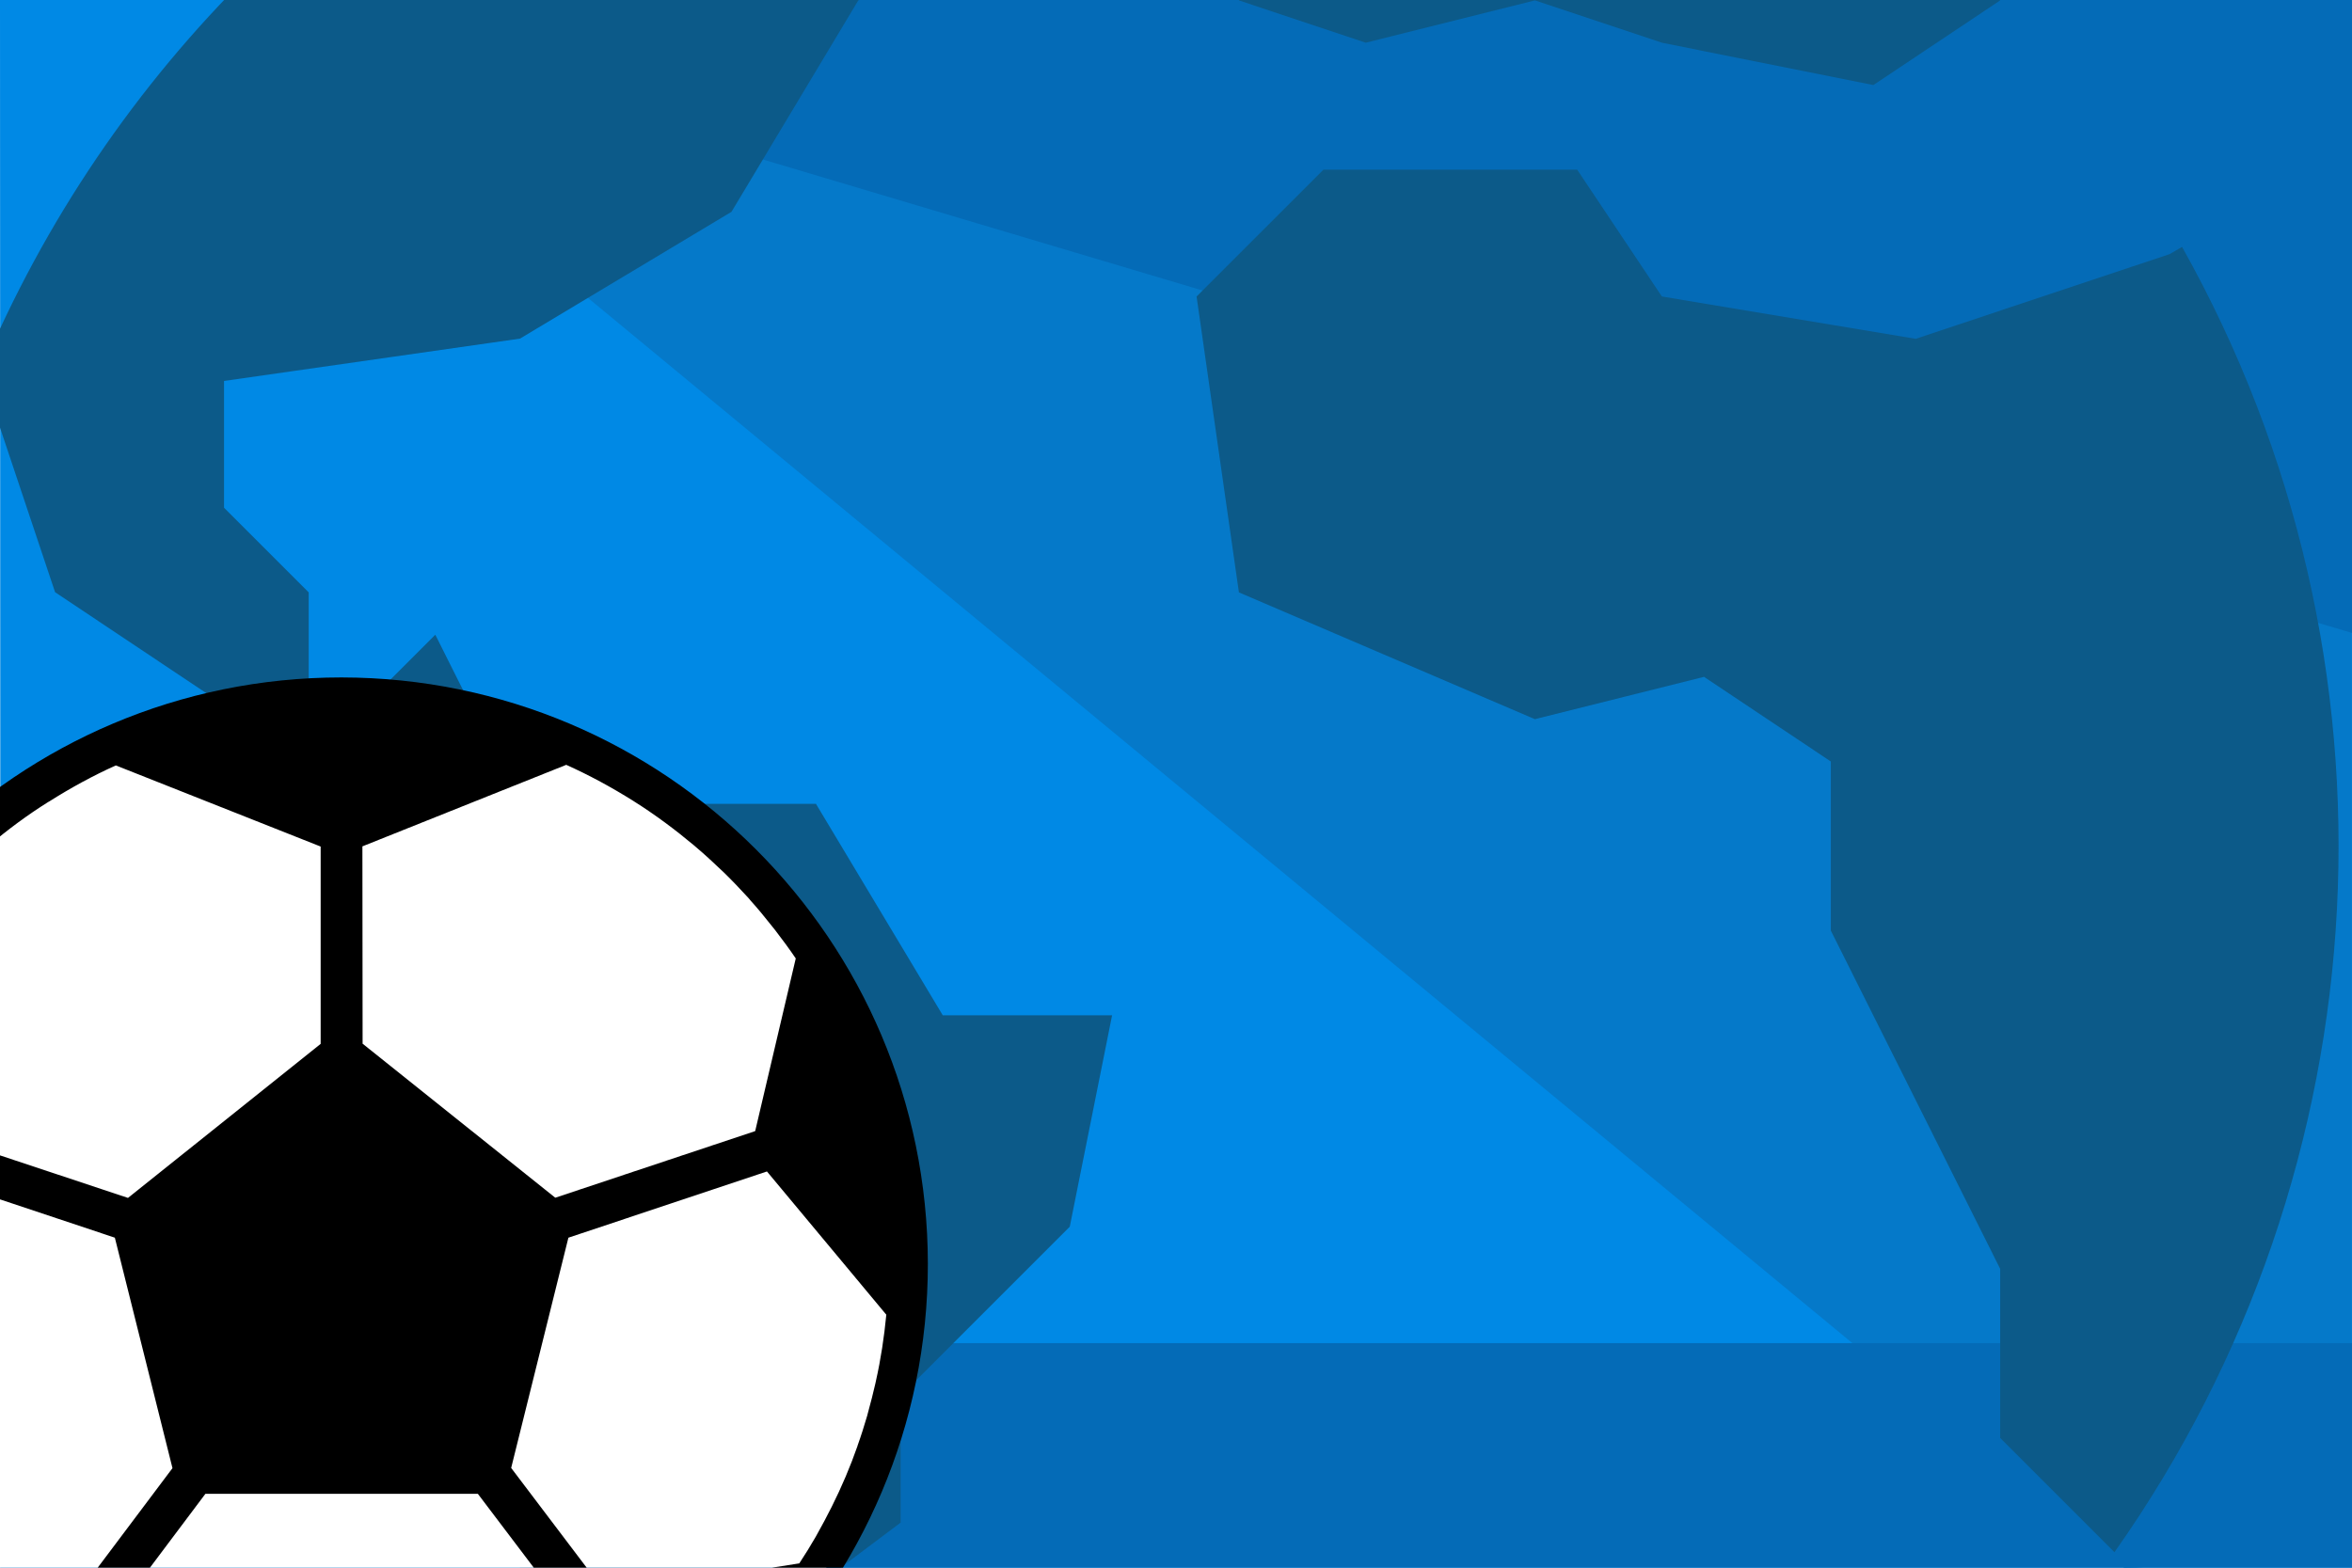
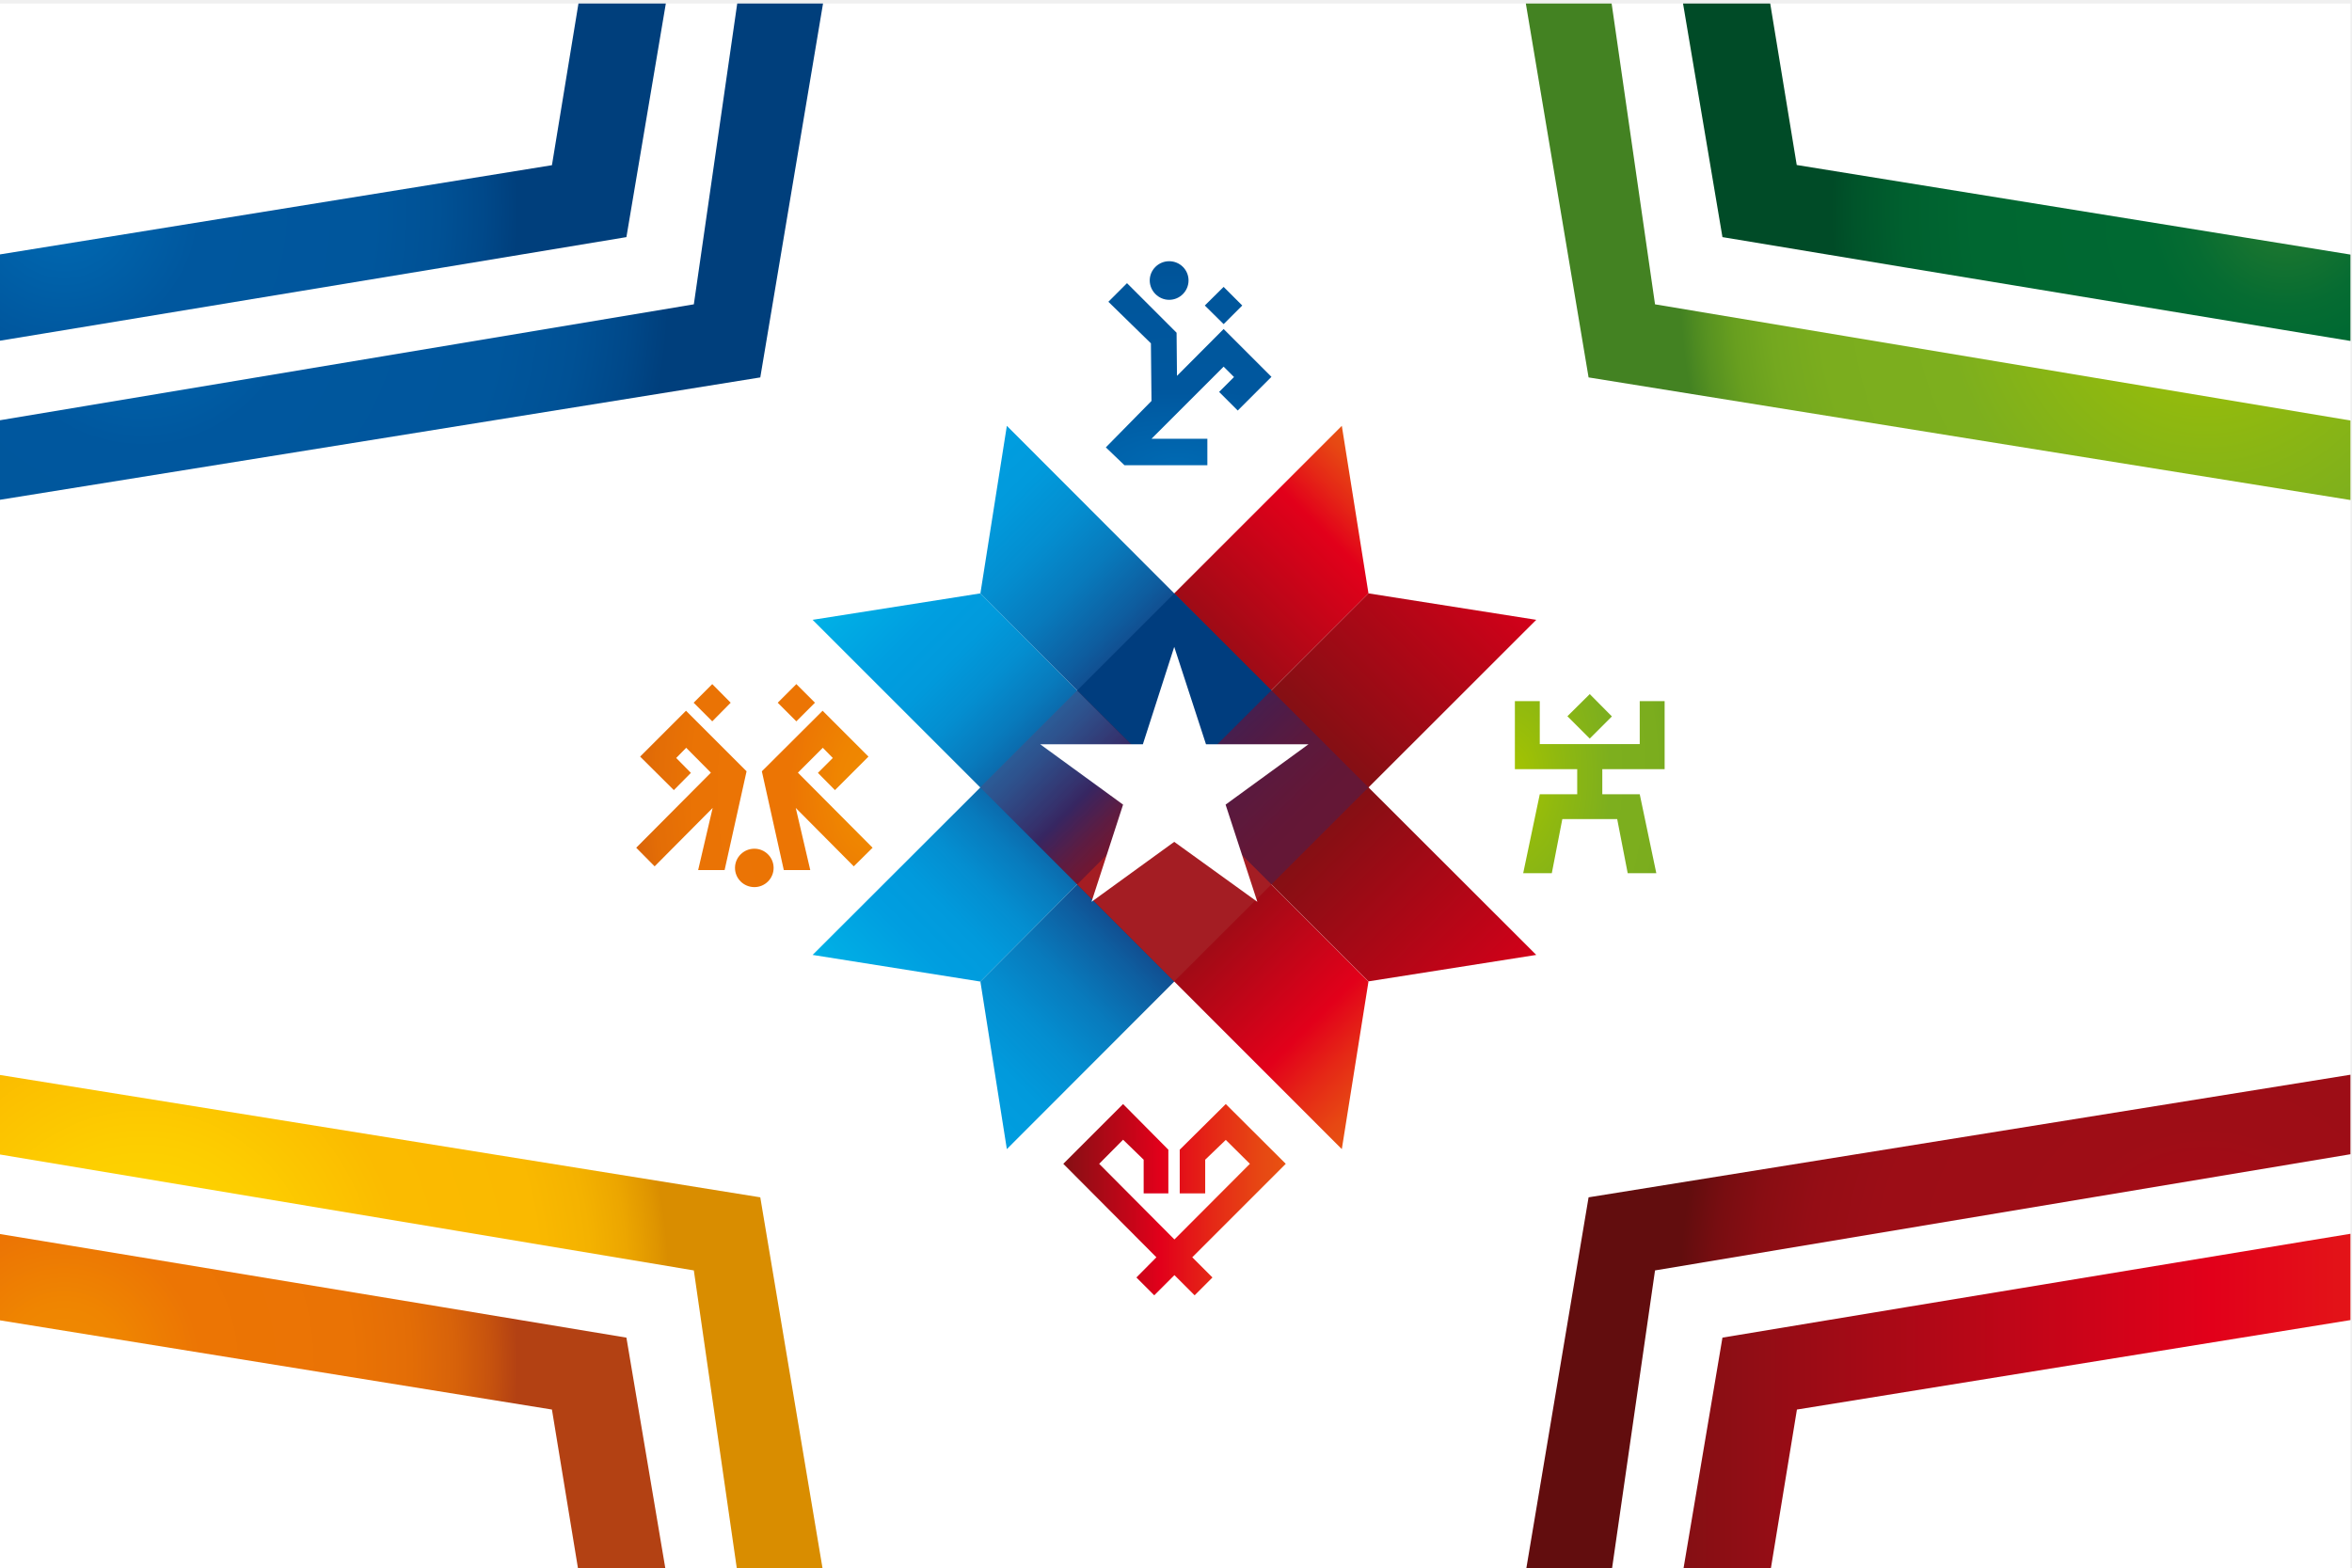
<svg xmlns="http://www.w3.org/2000/svg" xmlns:xlink="http://www.w3.org/1999/xlink" version="1.1" id="Layer_1" x="0px" y="0px" viewBox="0 0 1200 800" style="enable-background:new 0 0 1200 800;" xml:space="preserve">
  <style type="text/css">
- 	.st0{fill:#0089E5;}
- 	.st1{fill:#0579C9;}
- 	.st2{fill:#046BB7;}
- 	.st3{clip-path:url(#SVGID_2_);}
- 	.st4{fill:#0C5A89;}
- 	.st5{fill:#FFFFFF;}
+ 	.st0{fill:#FFFFFF;}
+ 	.st1{fill:none;}
+ 	.st2{clip-path:url(#SVGID_2_);}
+ 	.st3{clip-path:url(#SVGID_4_);fill:url(#SVGID_5_);}
+ 	.st4{clip-path:url(#SVGID_15_);}
+ 	.st5{clip-path:url(#SVGID_17_);fill:url(#SVGID_18_);}
+ 	.st6{clip-path:url(#SVGID_20_);fill:url(#SVGID_21_);}
+ 	.st7{clip-path:url(#SVGID_23_);}
+ 	.st8{clip-path:url(#SVGID_25_);fill:url(#SVGID_26_);}
+ 	.st9{clip-path:url(#SVGID_28_);}
+ 	.st10{clip-path:url(#SVGID_30_);fill:url(#SVGID_31_);}
+ 	.st11{clip-path:url(#SVGID_33_);}
+ 	.st12{clip-path:url(#SVGID_35_);fill:url(#SVGID_36_);}
+ 	.st13{clip-path:url(#SVGID_38_);fill:#A41D23;}
+ 	.st14{opacity:0.15;clip-path:url(#SVGID_40_);}
+ 	.st15{clip-path:url(#SVGID_42_);fill:#E2071A;}
+ 	.st16{clip-path:url(#SVGID_44_);fill:#003D7E;}
+ 	.st17{opacity:0.3;clip-path:url(#SVGID_46_);}
+ 	.st18{clip-path:url(#SVGID_48_);fill:#162983;}
+ 	.st19{clip-path:url(#SVGID_50_);fill:#FFFFFF;}
+ 	.st20{clip-path:url(#SVGID_52_);}
+ 	.st21{clip-path:url(#SVGID_54_);fill:url(#SVGID_55_);}
+ 	.st22{fill:url(#SVGID_56_);}
+ 	.st23{clip-path:url(#SVGID_58_);}
+ 	.st24{fill:url(#SVGID_59_);}
+ 	.st25{fill:url(#SVGID_60_);}
+ 	.st26{fill:url(#SVGID_61_);}
+ 	.st27{fill:url(#SVGID_62_);}
+ 	.st28{fill:url(#SVGID_64_);}
+ 	.st29{fill:url(#SVGID_65_);}
+ 	.st30{fill:url(#SVGID_66_);}
+ 	.st31{fill:url(#SVGID_67_);}
</style>
+   <rect x="-0.8" y="1.8" class="st0" width="1200" height="800" />
+   <path class="st1" d="M299.2,401.8c0,165.7,134.3,300,299.9,300c165.8,0,300.1-134.3,300.1-300s-134.3-300-300.1-300  C433.5,101.8,299.2,236.1,299.2,401.8" />
  <g>
    <g>
-       <path class="st0" d="M1200,800H0.3L0,0h1200V800z" />
-       <path class="st1" d="M116.1,0h967.7c63.9,0,116.1,50.7,116.1,114.6v570.9c0,63.8-52.3,114.6-116.1,114.6" />
-       <g>
-         <path class="st2" d="M116.1,0H1200v323" />
-         <path class="st2" d="M1200,685.4c0,63.8,0,114.6,0,114.6H0c0,0,0-50.7,0-114.6" />
+       <g>
+         <g>
+           <defs>
+             <rect id="SVGID_1_" x="44.8" y="-151.4" width="1108.7" height="1108.8" />
+           </defs>
+           <clipPath id="SVGID_2_">
+             <use xlink:href="#SVGID_1_" style="overflow:visible;" />
+           </clipPath>
+           <g class="st2">
+             <g>
+               <g>
+                 <defs>
+                   <path id="SVGID_3_" d="M586.6,143.1c0-5.4,4.5-9.8,9.9-9.8c5.5,0,9.9,4.4,9.9,9.8c0,5.4-4.4,9.9-9.9,9.9          C591.1,153,586.6,148.5,586.6,143.1 M616,237.4v-13.5h-28.5l36.8-36.8l5.3,5.3L622,200l9.5,9.5l17.2-17.2l-24.4-24.4          l-23.8,23.9l-0.2-22L575,144.5l-9.5,9.5l21.7,21.2l0.3,29.4l-23.3,23.7l9.5,9.1C573.6,237.4,616,237.4,616,237.4z           M624.3,165.4l9.5-9.5l-9.5-9.5l-9.6,9.5L624.3,165.4z" />
+                 </defs>
+                 <clipPath id="SVGID_4_">
+                   <use xlink:href="#SVGID_3_" style="overflow:visible;" />
+                 </clipPath>
+                 <radialGradient id="SVGID_5_" cx="-934.983" cy="898.908" r="28.781" gradientTransform="matrix(-6.491845e-03 -4.679 -10.6495 1.468156e-02 10167.634 -4149.374)" gradientUnits="userSpaceOnUse">
+                   <stop offset="0" style="stop-color:#006AB3" />
+                   <stop offset="0.3" style="stop-color:#00579E" />
+                   <stop offset="0.683" style="stop-color:#00569C" />
+                   <stop offset="0.827" style="stop-color:#005195" />
+                   <stop offset="0.931" style="stop-color:#004889" />
+                   <stop offset="1" style="stop-color:#003F7C" />
+                 </radialGradient>
+                 <polygon class="st3" points="564.1,237.5 563.9,133.3 648.7,133.2 648.9,237.4        " />
+               </g>
+             </g>
+           </g>
+         </g>
+       </g>
+       <g>
+         <g>
+           <defs>
+             <rect id="SVGID_6_" x="44.8" y="-151.4" width="1108.7" height="1108.8" />
+           </defs>
+           <clipPath id="SVGID_7_">
+             <use xlink:href="#SVGID_6_" style="overflow:visible;" />
+           </clipPath>
+         </g>
+       </g>
+       <g>
+         <g>
+           <defs>
+             <rect id="SVGID_8_" x="44.8" y="-151.4" width="1108.7" height="1108.8" />
+           </defs>
+           <clipPath id="SVGID_9_">
+             <use xlink:href="#SVGID_8_" style="overflow:visible;" />
+           </clipPath>
+         </g>
+       </g>
+       <g>
+         <g>
+           <defs>
+             <rect id="SVGID_10_" x="44.8" y="-151.4" width="1108.7" height="1108.8" />
+           </defs>
+           <clipPath id="SVGID_11_">
+             <use xlink:href="#SVGID_10_" style="overflow:visible;" />
+           </clipPath>
+         </g>
+       </g>
+       <g>
+         <g>
+           <defs>
+             <rect id="SVGID_12_" x="44.8" y="-151.4" width="1108.7" height="1108.8" />
+           </defs>
+           <clipPath id="SVGID_13_">
+             <use xlink:href="#SVGID_12_" style="overflow:visible;" />
+           </clipPath>
+         </g>
+       </g>
+       <g>
+         <g>
+           <defs>
+             <rect id="SVGID_14_" x="44.8" y="-151.4" width="1108.7" height="1108.8" />
+           </defs>
+           <clipPath id="SVGID_15_">
+             <use xlink:href="#SVGID_14_" style="overflow:visible;" />
+           </clipPath>
+           <g class="st4">
+             <g>
+               <g>
+                 <defs>
+                   <path id="SVGID_16_" d="M394.7,442.9c0,5.4-4.4,9.8-9.8,9.8c-5.5,0-9.9-4.4-9.9-9.8s4.4-9.8,9.9-9.8          C390.3,433.1,394.7,437.5,394.7,442.9 M334,442.1l29.6-29.8l-7.4,31.7h13.5l11.2-50.4L350,362.7l-23.4,23.4l17.2,17.1          l8.7-8.8l-7.5-7.6l5.1-5.2l12.6,12.7l-38.1,38.3L334,442.1z M363.4,368.1l9.4-9.5l-9.4-9.5l-9.5,9.5L363.4,368.1z           M445.2,432.6l-38.1-38.3l12.7-12.7l5.1,5.2l-7.6,7.6l8.7,8.8l17.1-17.1l-23.4-23.4l-31,30.9l11.2,50.4h13.5l-7.4-31.7          l29.6,29.8L445.2,432.6z M415.8,358.6l-9.5-9.5l-9.5,9.5l9.5,9.5L415.8,358.6z" />
+                 </defs>
+                 <clipPath id="SVGID_17_">
+                   <use xlink:href="#SVGID_16_" style="overflow:visible;" />
+                 </clipPath>
+                 <radialGradient id="SVGID_18_" cx="-716.976" cy="1188.789" r="28.781" gradientTransform="matrix(-5.1349 0 0 7.8487 -3234.197 -8927.363)" gradientUnits="userSpaceOnUse">
+                   <stop offset="0" style="stop-color:#F08B00" />
+                   <stop offset="0.135" style="stop-color:#EF8501" />
+                   <stop offset="0.3" style="stop-color:#EC7504" />
+                   <stop offset="0.634" style="stop-color:#EA7305" />
+                   <stop offset="0.766" style="stop-color:#E36D06" />
+                   <stop offset="0.863" style="stop-color:#D7620A" />
+                   <stop offset="0.942" style="stop-color:#C6520E" />
+                   <stop offset="1" style="stop-color:#B34113" />
+                 </radialGradient>
+                 <rect x="324.4" y="349.1" class="st5" width="120.8" height="103.7" />
+               </g>
+             </g>
+           </g>
+         </g>
+       </g>
+       <g>
+         <g>
+           <g>
+             <g>
+               <g>
+                 <defs>
+                   <polygon id="SVGID_19_" points="549.6,451.3 549.6,451.3 500.2,500.9 414.6,487.3 500.1,401.9 500.1,401.8 684.6,217.3           698.2,302.8         " />
+                 </defs>
+                 <clipPath id="SVGID_20_">
+                   <use xlink:href="#SVGID_19_" style="overflow:visible;" />
+                 </clipPath>
+                 <linearGradient id="SVGID_21_" gradientUnits="userSpaceOnUse" x1="-665.874" y1="841.809" x2="-637.129" y2="841.809" gradientTransform="matrix(9.3926 -9.3926 -9.3926 -9.3926 14582.56 2146.501)">
+                   <stop offset="0" style="stop-color:#00B1E6" />
+                   <stop offset="0.11" style="stop-color:#009EE0" />
+                   <stop offset="0.168" style="stop-color:#019ADC" />
+                   <stop offset="0.227" style="stop-color:#048ED0" />
+                   <stop offset="0.286" style="stop-color:#087ABC" />
+                   <stop offset="0.345" style="stop-color:#0E5D9F" />
+                   <stop offset="0.404" style="stop-color:#16397B" />
+                   <stop offset="0.423" style="stop-color:#192B6D" />
+                   <stop offset="0.43" style="stop-color:#212967" />
+                   <stop offset="0.467" style="stop-color:#452049" />
+                   <stop offset="0.504" style="stop-color:#611832" />
+                   <stop offset="0.541" style="stop-color:#761321" />
+                   <stop offset="0.578" style="stop-color:#821017" />
+                   <stop offset="0.614" style="stop-color:#860F14" />
+                   <stop offset="0.883" style="stop-color:#E2001A" />
+                   <stop offset="0.931" style="stop-color:#E52816" />
+                   <stop offset="0.975" style="stop-color:#E74713" />
+                   <stop offset="1" style="stop-color:#E85212" />
+                 </linearGradient>
+                 <polygon class="st6" points="272.8,359.1 556.4,75.5 840,359.1 556.4,642.6        " />
+               </g>
+             </g>
+           </g>
+         </g>
+       </g>
+       <g>
+         <g>
+           <defs>
+             <rect id="SVGID_22_" x="44.8" y="-151.4" width="1108.7" height="1108.8" />
+           </defs>
+           <clipPath id="SVGID_23_">
+             <use xlink:href="#SVGID_22_" style="overflow:visible;" />
+           </clipPath>
+           <g class="st7">
+             <g>
+               <g>
+                 <defs>
+                   <polygon id="SVGID_24_" points="549.6,451.4 549.6,451.3 500.2,500.9 513.7,586.4 599.1,500.9 783.8,316.3 698.2,302.8                   " />
+                 </defs>
+                 <clipPath id="SVGID_25_">
+                   <use xlink:href="#SVGID_24_" style="overflow:visible;" />
+                 </clipPath>
+                 <linearGradient id="SVGID_26_" gradientUnits="userSpaceOnUse" x1="-666.137" y1="832.35" x2="-637.391" y2="832.35" gradientTransform="matrix(9.3561 -9.3561 -9.3561 -9.3561 14526.954 2134.746)">
+                   <stop offset="0" style="stop-color:#009EE0" />
+                   <stop offset="7.150000e-02" style="stop-color:#019ADC" />
+                   <stop offset="0.144" style="stop-color:#048ED0" />
+                   <stop offset="0.216" style="stop-color:#087ABC" />
+                   <stop offset="0.289" style="stop-color:#0E5D9F" />
+                   <stop offset="0.362" style="stop-color:#16397B" />
+                   <stop offset="0.387" style="stop-color:#192B6D" />
+                   <stop offset="0.398" style="stop-color:#212967" />
+                   <stop offset="0.457" style="stop-color:#452049" />
+                   <stop offset="0.517" style="stop-color:#611832" />
+                   <stop offset="0.576" style="stop-color:#761321" />
+                   <stop offset="0.635" style="stop-color:#821017" />
+                   <stop offset="0.693" style="stop-color:#860F14" />
+                   <stop offset="0.908" style="stop-color:#BA0517" />
+                   <stop offset="1" style="stop-color:#D20019" />
+                 </linearGradient>
+                 <polygon class="st8" points="358.4,444.6 642,161 925.5,444.6 642,728.2        " />
+               </g>
+             </g>
+           </g>
+         </g>
+       </g>
+       <g>
+         <g>
+           <defs>
+             <rect id="SVGID_27_" x="44.8" y="-151.4" width="1108.7" height="1108.8" />
+           </defs>
+           <clipPath id="SVGID_28_">
+             <use xlink:href="#SVGID_27_" style="overflow:visible;" />
+           </clipPath>
+           <g class="st9">
+             <g>
+               <g>
+                 <defs>
+                   <polygon id="SVGID_29_" points="549.6,352.3 549.6,352.3 500.2,302.8 414.6,316.3 500.1,401.8 500.1,401.8 684.6,586.4           698.2,500.9         " />
+                 </defs>
+                 <clipPath id="SVGID_30_">
+                   <use xlink:href="#SVGID_29_" style="overflow:visible;" />
+                 </clipPath>
+                 <linearGradient id="SVGID_31_" gradientUnits="userSpaceOnUse" x1="-482.23" y1="912.544" x2="-453.485" y2="912.544" gradientTransform="matrix(9.3936 9.3936 9.3936 -9.3936 -3620.732 13411.555)">
+                   <stop offset="0" style="stop-color:#00B1E6" />
+                   <stop offset="0.11" style="stop-color:#009EE0" />
+                   <stop offset="0.168" style="stop-color:#019ADC" />
+                   <stop offset="0.227" style="stop-color:#048ED0" />
+                   <stop offset="0.286" style="stop-color:#087ABC" />
+                   <stop offset="0.345" style="stop-color:#0E5D9F" />
+                   <stop offset="0.404" style="stop-color:#16397B" />
+                   <stop offset="0.423" style="stop-color:#192B6D" />
+                   <stop offset="0.43" style="stop-color:#212967" />
+                   <stop offset="0.467" style="stop-color:#452049" />
+                   <stop offset="0.504" style="stop-color:#611832" />
+                   <stop offset="0.541" style="stop-color:#761321" />
+                   <stop offset="0.578" style="stop-color:#821017" />
+                   <stop offset="0.614" style="stop-color:#860F14" />
+                   <stop offset="0.853" style="stop-color:#E2001A" />
+                   <stop offset="0.913" style="stop-color:#E52816" />
+                   <stop offset="0.969" style="stop-color:#E74713" />
+                   <stop offset="1" style="stop-color:#E85212" />
+                 </linearGradient>
+                 <polygon class="st10" points="556.4,161 839.9,444.6 556.4,728.1 272.9,444.6        " />
+               </g>
+             </g>
+           </g>
+         </g>
+       </g>
+       <g>
+         <g>
+           <defs>
+             <rect id="SVGID_32_" x="44.8" y="-151.4" width="1108.7" height="1108.8" />
+           </defs>
+           <clipPath id="SVGID_33_">
+             <use xlink:href="#SVGID_32_" style="overflow:visible;" />
+           </clipPath>
+           <g class="st11">
+             <g>
+               <g>
+                 <defs>
+                   <polygon id="SVGID_34_" points="549.6,352.3 549.6,352.3 500.2,302.8 513.7,217.3 599.1,302.8 783.8,487.3 698.2,500.8                   " />
+                 </defs>
+                 <clipPath id="SVGID_35_">
+                   <use xlink:href="#SVGID_34_" style="overflow:visible;" />
+                 </clipPath>
+                 <linearGradient id="SVGID_36_" gradientUnits="userSpaceOnUse" x1="-482.231" y1="921.466" x2="-453.486" y2="921.466" gradientTransform="matrix(9.3936 9.3936 9.3936 -9.3936 -3619.002 13409.806)">
+                   <stop offset="0" style="stop-color:#009EE0" />
+                   <stop offset="7.150000e-02" style="stop-color:#019ADC" />
+                   <stop offset="0.144" style="stop-color:#048ED0" />
+                   <stop offset="0.216" style="stop-color:#087ABC" />
+                   <stop offset="0.289" style="stop-color:#0E5D9F" />
+                   <stop offset="0.362" style="stop-color:#16397B" />
+                   <stop offset="0.387" style="stop-color:#192B6D" />
+                   <stop offset="0.397" style="stop-color:#212967" />
+                   <stop offset="0.455" style="stop-color:#452049" />
+                   <stop offset="0.514" style="stop-color:#611832" />
+                   <stop offset="0.572" style="stop-color:#761321" />
+                   <stop offset="0.63" style="stop-color:#821017" />
+                   <stop offset="0.686" style="stop-color:#860F14" />
+                   <stop offset="0.906" style="stop-color:#BA0517" />
+                   <stop offset="1" style="stop-color:#D20019" />
+                 </linearGradient>
+                 <polygon class="st12" points="642,75.5 925.5,359 642,642.6 358.4,359        " />
+               </g>
+             </g>
+           </g>
+         </g>
+       </g>
+       <g>
+         <g>
+           <defs>
+             <rect id="SVGID_37_" x="44.8" y="-151.4" width="1108.7" height="1108.8" />
+           </defs>
+           <clipPath id="SVGID_38_">
+             <use xlink:href="#SVGID_37_" style="overflow:visible;" />
+           </clipPath>
+           <polygon class="st13" points="599.1,500.8 648.7,451.3 599.1,401.8 549.6,451.3     " />
+         </g>
+       </g>
+       <g>
+         <g>
+           <defs>
+             <rect id="SVGID_39_" x="44.8" y="-151.4" width="1108.7" height="1108.8" />
+           </defs>
+           <clipPath id="SVGID_40_">
+             <use xlink:href="#SVGID_39_" style="overflow:visible;" />
+           </clipPath>
+           <g class="st14">
+             <g>
+               <g>
+                 <g>
+                   <defs>
+                     <rect id="SVGID_41_" x="500.1" y="352.3" width="99.1" height="99" />
+                   </defs>
+                   <clipPath id="SVGID_42_">
+                     <use xlink:href="#SVGID_41_" style="overflow:visible;" />
+                   </clipPath>
+                   <polygon class="st15" points="549.6,451.3 599.1,401.8 549.6,352.3 500.1,401.8         " />
+                 </g>
+               </g>
+             </g>
+           </g>
+         </g>
+       </g>
+       <g>
+         <g>
+           <defs>
+             <rect id="SVGID_43_" x="44.8" y="-151.4" width="1108.7" height="1108.8" />
+           </defs>
+           <clipPath id="SVGID_44_">
+             <use xlink:href="#SVGID_43_" style="overflow:visible;" />
+           </clipPath>
+           <polygon class="st16" points="599.1,401.8 648.7,352.3 599.1,302.8 549.6,352.3     " />
+         </g>
+       </g>
+       <g>
+         <g>
+           <defs>
+             <rect id="SVGID_45_" x="44.8" y="-151.4" width="1108.7" height="1108.8" />
+           </defs>
+           <clipPath id="SVGID_46_">
+             <use xlink:href="#SVGID_45_" style="overflow:visible;" />
+           </clipPath>
+           <g class="st17">
+             <g>
+               <g>
+                 <g>
+                   <defs>
+                     <rect id="SVGID_47_" x="599.1" y="352.3" width="99" height="99" />
+                   </defs>
+                   <clipPath id="SVGID_48_">
+                     <use xlink:href="#SVGID_47_" style="overflow:visible;" />
+                   </clipPath>
+                   <polygon class="st18" points="648.7,451.3 698.2,401.8 648.7,352.3 599.1,401.8         " />
+                 </g>
+               </g>
+             </g>
+           </g>
+         </g>
+       </g>
+       <g>
+         <g>
+           <defs>
+             <rect id="SVGID_49_" x="44.8" y="-151.4" width="1108.7" height="1108.8" />
+           </defs>
+           <clipPath id="SVGID_50_">
+             <use xlink:href="#SVGID_49_" style="overflow:visible;" />
+           </clipPath>
+           <polygon class="st19" points="599.1,330.1 615.3,379.8 667.6,379.8 625.3,410.6 641.5,460.2 599.1,429.6 556.9,460.2 573,410.6       530.7,379.8 583.1,379.8     " />
+         </g>
+       </g>
+       <g>
+         <g>
+           <defs>
+             <rect id="SVGID_51_" x="44.8" y="-151.4" width="1108.7" height="1108.8" />
+           </defs>
+           <clipPath id="SVGID_52_">
+             <use xlink:href="#SVGID_51_" style="overflow:visible;" />
+           </clipPath>
+           <g class="st20">
+             <g>
+               <g>
+                 <defs>
+                   <path id="SVGID_53_" d="M811.1,376.9l-11.4-11.4l11.4-11.3l11.3,11.4L811.1,376.9z M849.3,392.4v-34.6h-12.7v21.9h-51v-21.9          h-12.7v34.7h31.8v12.8h-19.1l-8.5,40.5h14.6l5.4-27.8h28l5.4,27.8h14.6l-8.5-40.5h-19.1v-12.8h31.8V392.4z" />
+                 </defs>
+                 <clipPath id="SVGID_54_">
+                   <use xlink:href="#SVGID_53_" style="overflow:visible;" />
+                 </clipPath>
+                 <radialGradient id="SVGID_55_" cx="-338.031" cy="680.089" r="28.781" gradientTransform="matrix(3.4874 0 0 -5.9463 1950.493 4439.627)" gradientUnits="userSpaceOnUse">
+                   <stop offset="0" style="stop-color:#A5C400" />
+                   <stop offset="0.233" style="stop-color:#90B90F" />
+                   <stop offset="0.5" style="stop-color:#7DAF1E" />
+                   <stop offset="0.737" style="stop-color:#7BAD1E" />
+                   <stop offset="0.831" style="stop-color:#74A81F" />
+                   <stop offset="0.9" style="stop-color:#689F1F" />
+                   <stop offset="0.956" style="stop-color:#579121" />
+                   <stop offset="1" style="stop-color:#438222" />
+                 </radialGradient>
+                 <rect x="772.9" y="354.1" class="st21" width="76.4" height="91.5" />
+               </g>
+             </g>
+           </g>
+         </g>
      </g>
    </g>
  </g>
  <g>
-     <defs>
-       <rect id="SVGID_1_" width="1200" height="800" />
-     </defs>
-     <clipPath id="SVGID_2_">
-       <use xlink:href="#SVGID_1_" style="overflow:visible;" />
-     </clipPath>
-     <g class="st3">
-       <path class="st4" d="M1020.5,0.2l-64.7,43.2L847.9,21.8L783.1,0.2l-86.3,21.6L632.1,0.2l43.2-86.3h86.3l84.6-42.3    C911.4-96.1,970.4-52.6,1020.5,0.2z" />
-       <path class="st4" d="M524.2-86.1l-21.6,64.7L437.9,0.2l-64.7,107.9l-107.9,64.7l-151,21.6v64.7l43.2,43.2v86.3l-64.7-43.2    l-64.7-43.2L-9.6,189.5C55,35.5,178.5-86.3,333.5-148.6l61.3,41L524.2-86.1z" />
-       <polygon class="st4" points="567.4,518.1 545.8,626 459.5,712.3 459.5,777 373.2,841.8 373.2,949.6 308.4,928.1 265.3,820.2     265.3,604.4 157.4,582.8 114.2,496.5 114.2,431.8 157.4,388.6 222.1,323.9 265.3,410.2 416.3,410.2 481,518.1   " />
-       <path class="st4" d="M1113.3,126c117.8,210.1,104.4,469.3-34.5,666.1l-58.3-58.3v-86.3l-43.2-86.3l-43.2-86.3v-86.3l-64.7-43.2    l-86.3,21.6l-151-64.7l-21.6-151l64.7-64.7h129.5l43.2,64.7l129.5,21.6l129.5-43.2L1113.3,126z" />
+     <g>
+       <linearGradient id="SVGID_56_" gradientUnits="userSpaceOnUse" x1="542.507" y1="2246.203" x2="656.007" y2="2246.203" gradientTransform="matrix(1 0 0 1 0 -1634)">
+         <stop offset="6.000000e-03" style="stop-color:#860F14" />
+         <stop offset="0.439" style="stop-color:#E2001A" />
+         <stop offset="0.67" style="stop-color:#E52816" />
+         <stop offset="0.881" style="stop-color:#E74713" />
+         <stop offset="1" style="stop-color:#E85212" />
+       </linearGradient>
+       <polygon id="SVGID_63_" class="st22" points="599.2,650.7 588.9,661 579.8,651.9 590,641.6 542.5,593.9 573,563.4 596.1,586.7     596.1,609 583.5,609 583.5,591.8 573,581.6 560.8,593.9 599.2,632.5 637.7,593.9 625.4,581.7 614.9,591.8 614.9,609 601.9,609     601.9,586.7 625.4,563.4 656,593.9 608.3,641.6 618.6,651.9 609.5,661   " />
    </g>
-     <g class="st3">
-       <path class="st5" d="M174.2,352.9c-161.2,0-291.9,130.7-291.9,291.9S13,936.8,174.2,936.8s291.9-130.7,291.9-291.9    C466,483.7,335.4,353.1,174.2,352.9z" />
-       <path d="M174.2,345.7C9,345.7-125,479.6-125,644.9S9,944.1,174.2,944.1s299.2-134,299.2-299.2    C473.2,479.7,339.4,345.9,174.2,345.7z M184.9,431.9l104-41.6c11.8,5.3,23.2,11.5,34.2,18.4l0.3,0.2c10.8,6.8,21,14.4,30.8,22.6    l0.8,0.7c4.4,3.7,8.6,7.6,12.7,11.5c0.5,0.5,1.1,1,1.6,1.5c4.3,4.2,8.5,8.6,12.6,13.1c0.3,0.4,0.7,0.8,1,1.2    c3.6,4,7,8.1,10.3,12.3c0.8,1,1.6,2,2.4,3c3.6,4.7,7.1,9.4,10.4,14.3l-20.7,88.1l-102,34l-98.3-78.6L184.9,431.9z M-47.1,474.9    c0.8-1,1.6-2,2.4-3c3.3-4.2,6.7-8.2,10.2-12.2c0.4-0.4,0.7-0.8,1.1-1.3c4-4.5,8.2-8.8,12.5-13.1c0.5-0.5,1-1,1.5-1.4    c4.1-3.9,8.3-7.8,12.6-11.5l1-0.8c9.7-8.2,19.8-15.7,30.5-22.4l0.4-0.2c10.9-6.9,22.2-13.1,34-18.4l104.5,41.4v100.7l-98.3,78.6    l-102-33.9l-20.7-88.1C-54.2,484.3-50.7,479.6-47.1,474.9z M-59.2,797.9c-2.9-4.5-5.7-9-8.4-13.7l-0.6-1.1    c-2.7-4.6-5.2-9.3-7.5-14.1l-0.1-0.2c-5-10-9.4-20.4-13.1-30.9v-0.1c-1.8-5-3.4-10.1-4.9-15.2l-0.5-1.9c-1.4-4.8-2.6-9.7-3.7-14.6    c-0.1-0.5-0.2-0.9-0.3-1.4c-2.4-11.1-4.2-22.4-5.3-33.8l60.9-73.1l101.3,33.8l29.4,117.6l-48.3,64.3L-59.2,797.9z M240.6,916.1    c-5,1.2-10.1,2.3-15.2,3.3c-0.7,0.1-1.4,0.3-2.2,0.4c-4.4,0.8-8.8,1.4-13.2,2c-1.2,0.2-2.3,0.3-3.5,0.5c-4.1,0.5-8.2,0.8-12.4,1.1    c-1.3,0.1-2.6,0.2-3.9,0.3c-5.3,0.3-10.6,0.5-16,0.5c-4.9,0-9.8-0.1-14.7-0.4c-0.6,0-1.2-0.1-1.7-0.1c-4.3-0.2-8.7-0.6-13-1    l-0.5-0.1c-9.4-1-18.8-2.5-28.1-4.5l-59-92.4l47.6-63.4h139l48.3,63.8L240.6,916.1z M446.9,704.7c-0.1,0.5-0.2,0.9-0.3,1.4    c-1.1,4.9-2.4,9.8-3.7,14.6l-0.5,1.9c-1.5,5.1-3.1,10.2-4.9,15.2v0.1c-3.7,10.6-8.1,20.9-13.1,30.9l-0.1,0.2    c-2.4,4.8-4.9,9.5-7.5,14.1l-0.6,1.1c-2.7,4.7-5.5,9.2-8.4,13.6l-98.4,15.5l-48.6-64.2L290,631.6l101.3-33.8l60.9,73.1    C451.1,682.3,449.4,693.6,446.9,704.7z" />
+   </g>
+   <g>
+     <g>
+       <defs>
+         <rect id="SVGID_57_" x="-0.8" y="1.8" width="1200" height="800" />
+       </defs>
+       <clipPath id="SVGID_58_">
+         <use xlink:href="#SVGID_57_" style="overflow:visible;" />
+       </clipPath>
+       <g class="st23">
+         <radialGradient id="SVGID_59_" cx="1125.807" cy="654.047" r="268.496" gradientTransform="matrix(1 0 0 -1 0 802)" gradientUnits="userSpaceOnUse">
+           <stop offset="0" style="stop-color:#A5C400" />
+           <stop offset="0.233" style="stop-color:#90B90F" />
+           <stop offset="0.5" style="stop-color:#7DAF1E" />
+           <stop offset="0.736" style="stop-color:#7BAD1E" />
+           <stop offset="0.83" style="stop-color:#74A81F" />
+           <stop offset="0.9" style="stop-color:#689F1F" />
+           <stop offset="0.956" style="stop-color:#569121" />
+           <stop offset="1" style="stop-color:#438222" />
+         </radialGradient>
+         <polygon class="st24" points="777.6,-3.5 810.5,192.6 1474,299.4 1474,260.5 844.4,155.3 821.5,-3.5    " />
+         <radialGradient id="SVGID_60_" cx="1165.707" cy="694.734" r="231.377" gradientTransform="matrix(1 0 0 -1 0 802)" gradientUnits="userSpaceOnUse">
+           <stop offset="0" style="stop-color:#2A7D2F" />
+           <stop offset="9.550000e-02" style="stop-color:#177430" />
+           <stop offset="0.212" style="stop-color:#066C32" />
+           <stop offset="0.3" style="stop-color:#006932" />
+           <stop offset="0.689" style="stop-color:#006731" />
+           <stop offset="0.839" style="stop-color:#00602F" />
+           <stop offset="0.948" style="stop-color:#00542A" />
+           <stop offset="1" style="stop-color:#004B27" />
+         </radialGradient>
+         <path class="st25" d="M857.8-3.5l21,124.5c0,0,594.8,98.9,594.8,97s-1.3-43.9-1.3-43.9L916.7,84.2L902.3-3.5H857.8z" />
+         <radialGradient id="SVGID_61_" cx="72.607" cy="654.047" r="268.496" gradientTransform="matrix(1 0 0 -1 0 802)" gradientUnits="userSpaceOnUse">
+           <stop offset="0" style="stop-color:#006AB3" />
+           <stop offset="0.3" style="stop-color:#00579E" />
+           <stop offset="0.683" style="stop-color:#00569C" />
+           <stop offset="0.827" style="stop-color:#005195" />
+           <stop offset="0.931" style="stop-color:#004889" />
+           <stop offset="1" style="stop-color:#003F7C" />
+         </radialGradient>
+         <polygon class="st26" points="420.8,-3.5 387.9,192.6 -275.6,299.4 -275.6,260.5 354,155.3 376.9,-3.5    " />
+         <radialGradient id="SVGID_62_" cx="32.707" cy="694.734" r="231.377" gradientTransform="matrix(1 0 0 -1 0 802)" gradientUnits="userSpaceOnUse">
+           <stop offset="0" style="stop-color:#006AB3" />
+           <stop offset="0.3" style="stop-color:#00579E" />
+           <stop offset="0.683" style="stop-color:#00569C" />
+           <stop offset="0.827" style="stop-color:#005195" />
+           <stop offset="0.931" style="stop-color:#004889" />
+           <stop offset="1" style="stop-color:#003F7C" />
+         </radialGradient>
+         <path class="st27" d="M340.6-3.5l-21,124.5c0,0-594.8,98.9-594.8,97s1.3-43.9,1.3-43.9l555.5-89.8L296-3.5L340.6-3.5L340.6-3.5z" />
+         <radialGradient id="SVGID_64_" cx="1125.807" cy="146.347" r="268.496" gradientTransform="matrix(1 0 0 -1 0 802)" gradientUnits="userSpaceOnUse">
+           <stop offset="0" style="stop-color:#AF0917" />
+           <stop offset="0.3" style="stop-color:#9E0D16" />
+           <stop offset="0.628" style="stop-color:#9C0D16" />
+           <stop offset="0.76" style="stop-color:#950D15" />
+           <stop offset="0.856" style="stop-color:#890D13" />
+           <stop offset="0.934" style="stop-color:#780D11" />
+           <stop offset="1" style="stop-color:#620D0E" />
+         </radialGradient>
+         <polygon class="st28" points="777.6,807.1 810.5,611 1474,504.2 1474,543.1 844.4,648.3 821.5,807.1    " />
+         <linearGradient id="SVGID_65_" gradientUnits="userSpaceOnUse" x1="857.807" y1="105.661" x2="1473.607" y2="105.661" gradientTransform="matrix(1 0 0 -1 0 802)">
+           <stop offset="6.000000e-03" style="stop-color:#860F14" />
+           <stop offset="0.439" style="stop-color:#E2001A" />
+           <stop offset="0.67" style="stop-color:#E52816" />
+           <stop offset="0.881" style="stop-color:#E74713" />
+           <stop offset="1" style="stop-color:#E85212" />
+         </linearGradient>
+         <path class="st29" d="M857.8,807.1l21-124.5c0,0,594.8-98.9,594.8-97s-1.3,43.9-1.3,43.9l-555.5,89.8l-14.4,87.8H857.8z" />
+         <radialGradient id="SVGID_66_" cx="72.607" cy="146.347" r="268.496" gradientTransform="matrix(1 0 0 -1 0 802)" gradientUnits="userSpaceOnUse">
+           <stop offset="0" style="stop-color:#FFDE00" />
+           <stop offset="0.275" style="stop-color:#FDCD00" />
+           <stop offset="0.5" style="stop-color:#FBBB00" />
+           <stop offset="0.754" style="stop-color:#FAB900" />
+           <stop offset="0.852" style="stop-color:#F4B200" />
+           <stop offset="0.922" style="stop-color:#ECA600" />
+           <stop offset="0.98" style="stop-color:#DF9500" />
+           <stop offset="1" style="stop-color:#D98D00" />
+         </radialGradient>
+         <polygon class="st30" points="420.8,807.1 387.9,611 -275.6,504.2 -275.6,543.1 354,648.3 376.9,807.1    " />
+         <radialGradient id="SVGID_67_" cx="32.707" cy="105.661" r="231.377" gradientTransform="matrix(1 0 0 -1 0 802)" gradientUnits="userSpaceOnUse">
+           <stop offset="0" style="stop-color:#F08B00" />
+           <stop offset="0.135" style="stop-color:#EF8501" />
+           <stop offset="0.3" style="stop-color:#EC7504" />
+           <stop offset="0.634" style="stop-color:#EA7305" />
+           <stop offset="0.766" style="stop-color:#E36D06" />
+           <stop offset="0.863" style="stop-color:#D7620A" />
+           <stop offset="0.942" style="stop-color:#C6520E" />
+           <stop offset="1" style="stop-color:#B34113" />
+         </radialGradient>
+         <path class="st31" d="M340.6,807.1l-21-124.5c0,0-594.8-98.9-594.8-97s1.3,43.9,1.3,43.9l555.5,89.8l14.4,87.8H340.6z" />
+       </g>
    </g>
  </g>
</svg>
